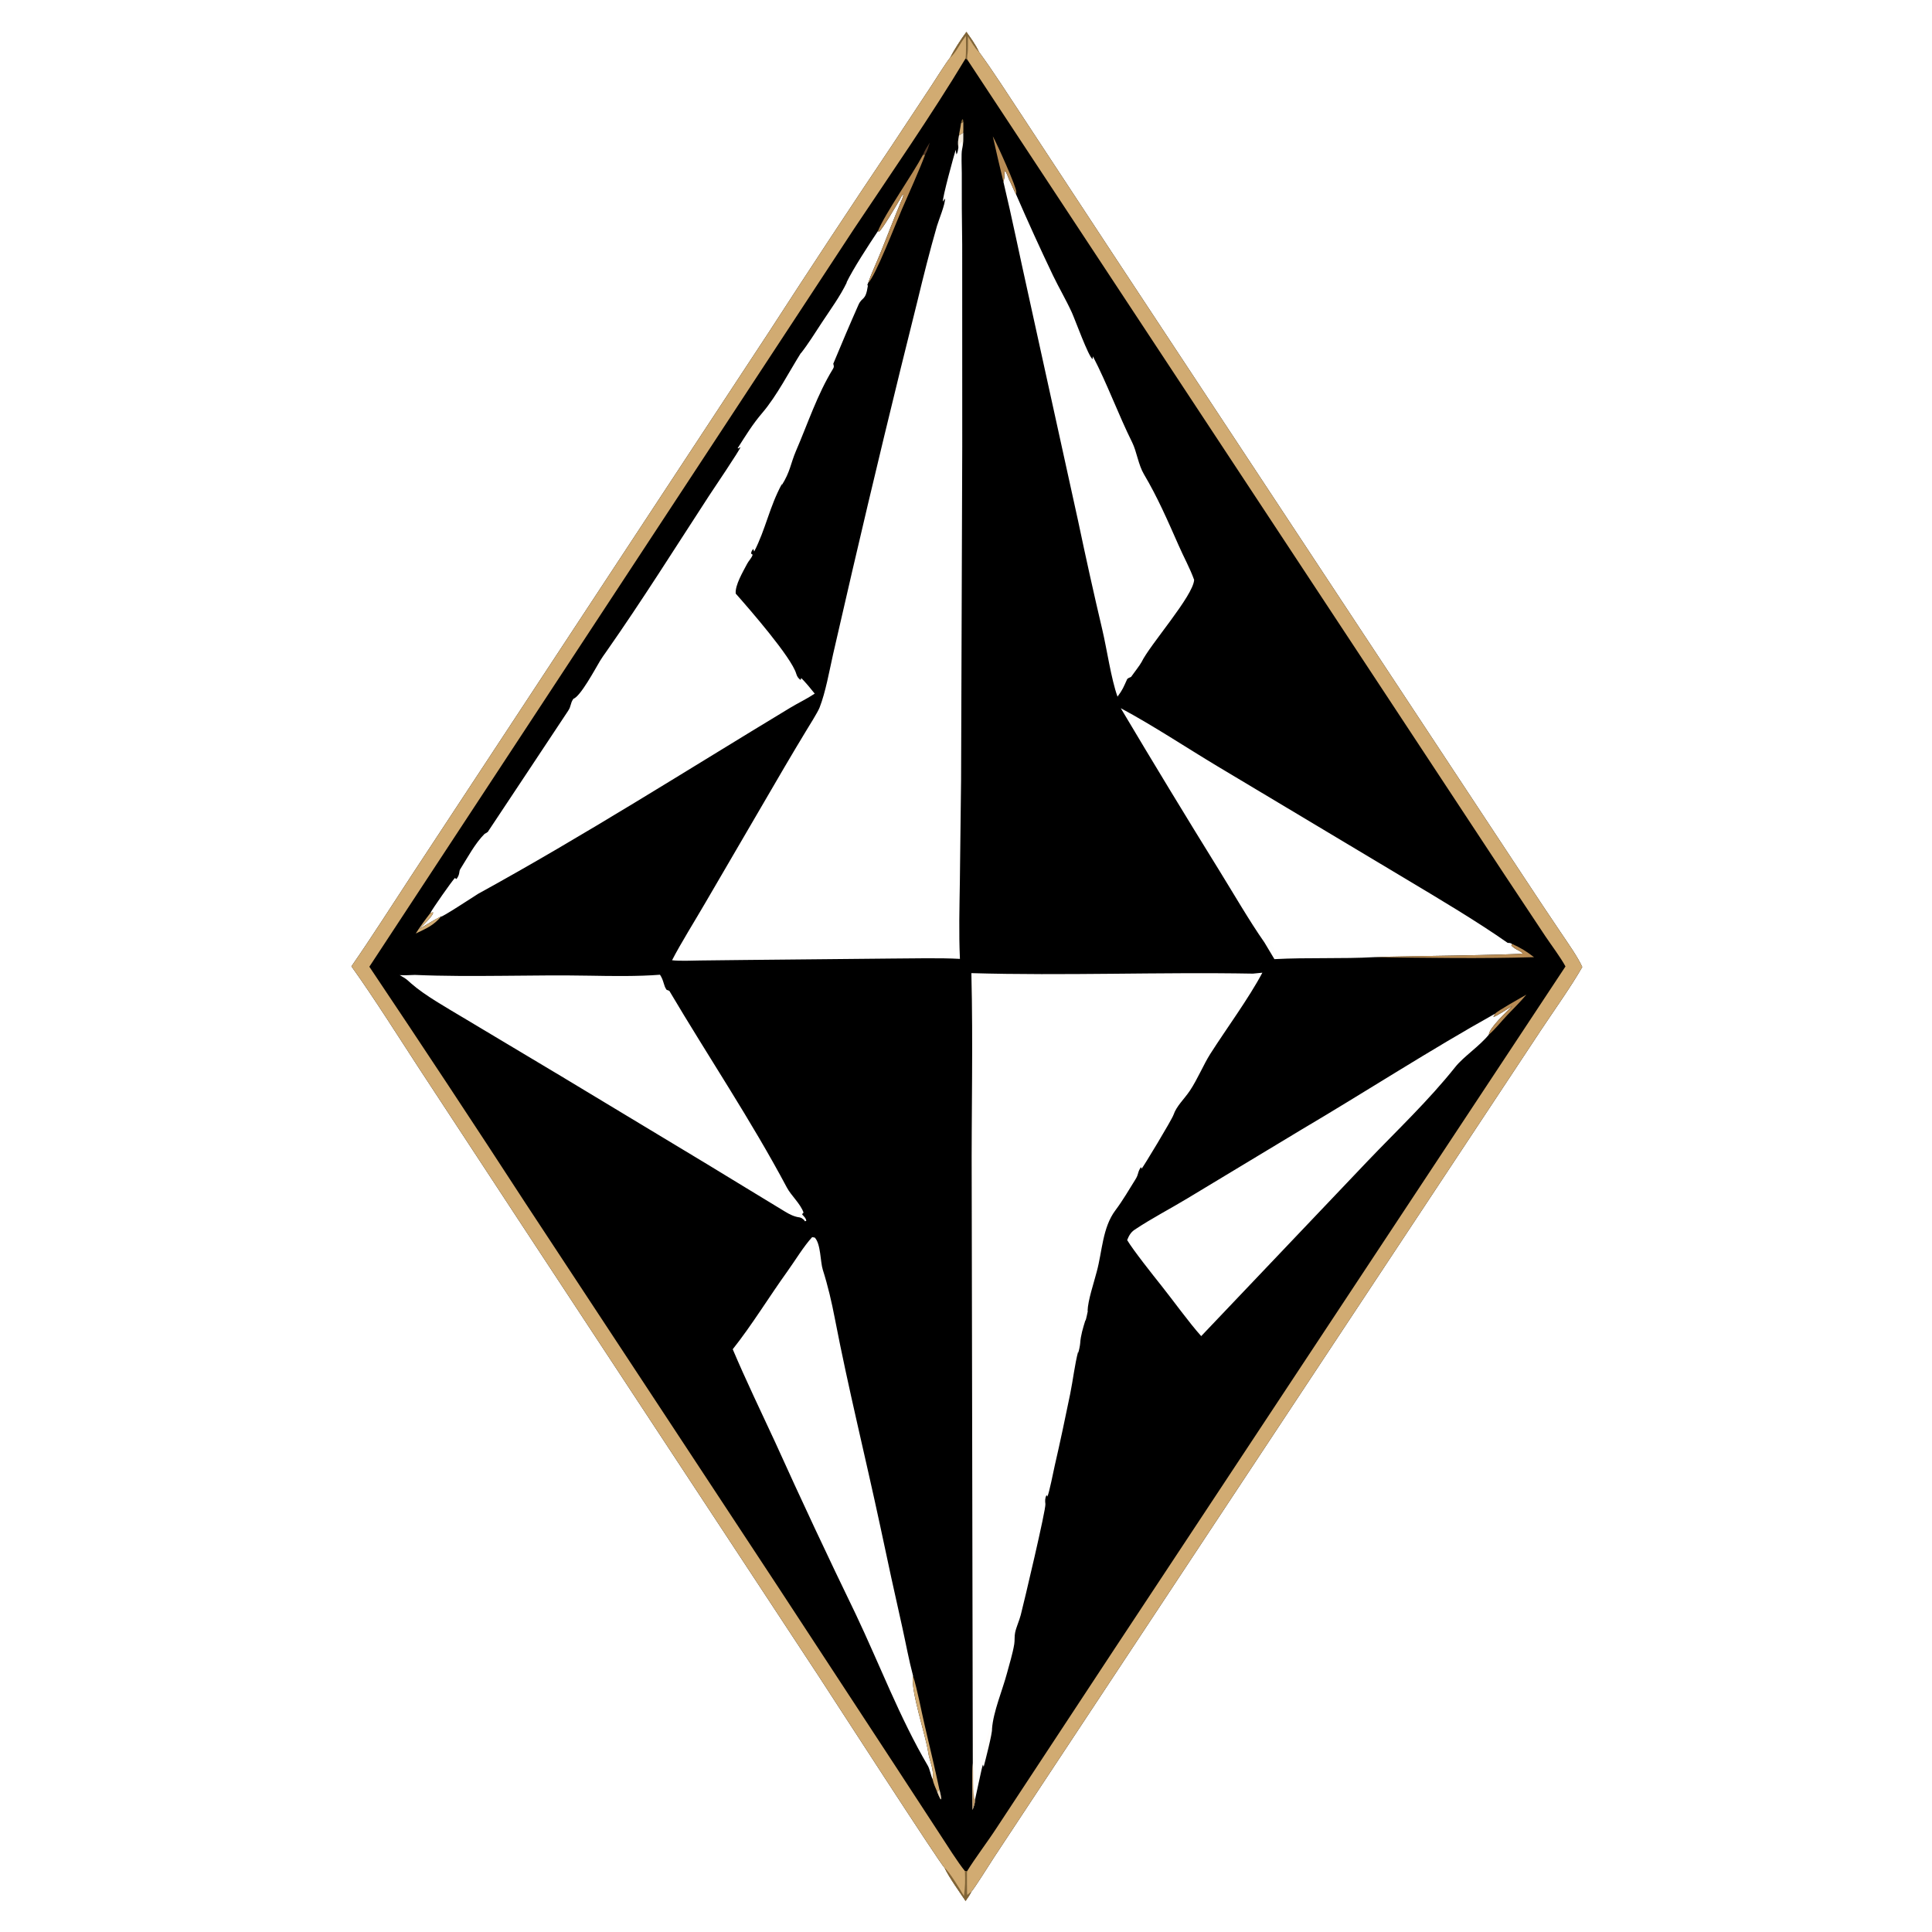
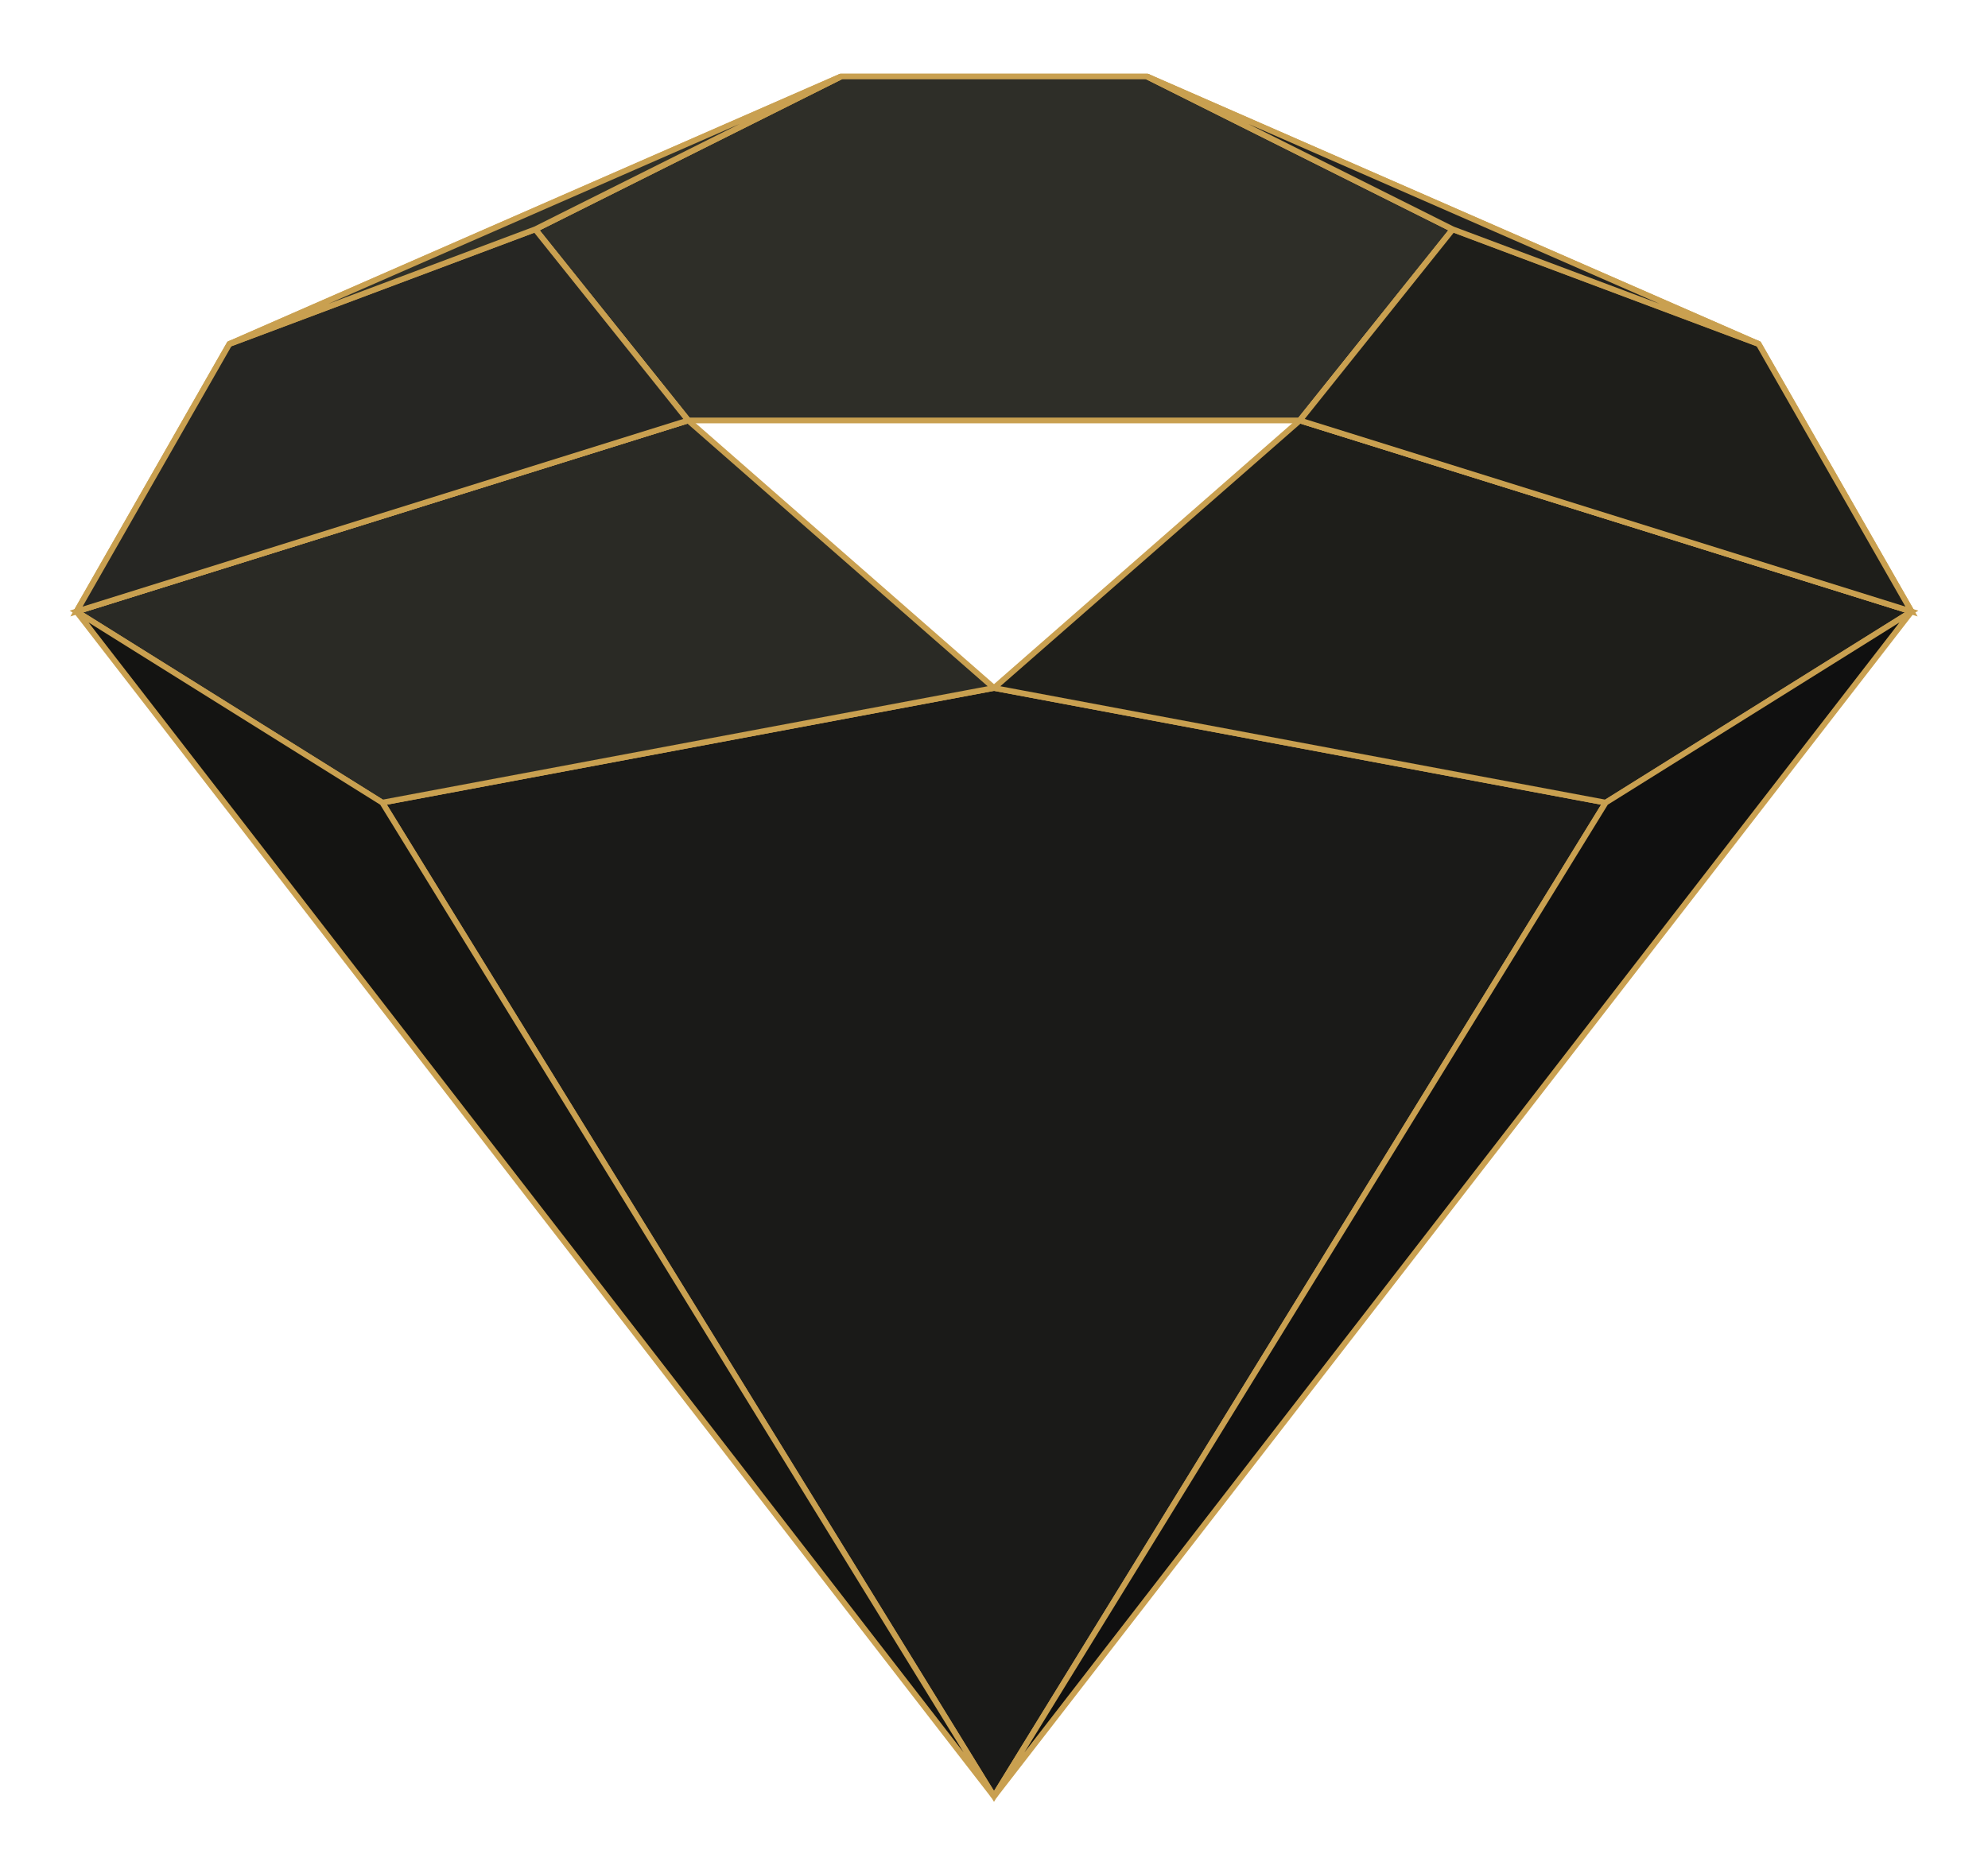
- <svg xmlns="http://www.w3.org/2000/svg" width="1024" height="1024" viewBox="0 0 1024 1024">
-   <path d="M503.646 30.472C505.674 26.48 509.552 20.499 512.208 16.94C514.798 20.582 516.945 23.462 518.876 27.518C526.668 38.114 534.783 50.973 542.168 62.078L590.08 134.969L722.171 335.261L807.912 465.223C814.314 474.962 820.775 484.661 827.294 494.321C830.707 499.422 836.324 507.299 838.634 512.535C832.909 522.599 823.619 535.667 817.091 545.476L778.838 603.325L642.486 809.451L552.294 945.899L526.908 984.357C524.588 987.895 516.883 1000.27 514.89 1002.59C513.797 1004.65 513.153 1005.58 511.776 1007.54C508.528 1002.66 503.094 995.166 500.667 990.033C498.93 988.87 441.002 899.257 433.894 888.361L275.163 647.095L222.404 566.682C211.169 549.459 198.123 528.742 186.266 512.185C197.206 496.432 207.641 479.951 218.172 463.918L269.667 385.647L407.394 176.232C428.975 142.859 450.848 109.675 473.01 76.686L493.599 45.541C496.091 41.767 501.027 33.778 503.646 30.472ZM356.205 508.95C360.092 509.446 366.97 509.137 371.114 509.076L394.788 508.808L472.388 508.052C483.101 508.019 498.222 507.617 508.779 508.229C508.156 494.069 508.541 481.423 508.747 467.25L509.393 413.344L510.011 236.383L509.985 129.618C509.789 116.976 509.716 104.331 509.766 91.687C509.768 88.82 509.399 81.484 509.926 79.135C510.727 75.551 510.542 74.055 510.546 70.319L508.279 71.778C507.778 74.96 507.57 75.156 507.961 78.259C507.697 79.561 507.656 80.972 506.921 81.815L506.532 79.413C505.54 82.681 499.331 105.11 499.783 106.855L500.819 105.208C501.272 107.655 497.495 116.702 496.597 119.818C492.76 133.129 489.451 146.35 486.198 159.8C474.274 207.427 462.755 255.155 451.643 302.978L441.545 346.794C439.585 355.539 437.566 366.94 434.382 375.057C433.412 377.53 428.723 384.953 427.188 387.485C423.305 393.895 419.467 400.331 415.673 406.793L373.918 478.373C368.873 487.101 360.598 500.347 356.205 508.95ZM669.082 515.548L664.075 516.044C614.394 515.159 564.189 517.22 514.846 515.781C515.781 553.315 514.84 589.566 515.021 627.022L515.601 934.492C515.119 941.359 515.453 952.059 515.477 959.308C516.182 957.187 516.74 956.302 516.764 953.94C517.342 951.632 520.604 935.637 520.951 935.276L521.359 936.481C522.114 933.62 526.032 918.567 525.787 916.362C526.428 907.287 531.348 895.792 533.72 886.845C535.052 881.82 536.731 876.542 537.572 871.426C537.904 869.408 537.608 867.292 538.037 865.296C538.706 862.184 540.214 859.098 541.02 855.97C542.764 849.206 554.444 799.926 554.081 797.164C553.847 795.386 553.879 794.037 554.674 792.382L555.122 793.223C556.152 791.162 558.339 779.82 559.03 776.819C561.944 764.182 564.624 751.479 567.226 738.78C568.688 731.648 569.66 722.99 571.452 716.32L571.432 717.216C571.845 715.965 572.436 713.249 572.515 711.996C572.782 707.801 574.024 703.805 575.268 699.8L575.34 699.962C575.658 699.368 576.414 695.58 576.615 694.668L576.426 695C576.59 689.176 579.786 679.959 581.307 673.975C584.239 663.23 584.307 650.661 591.197 641.472C595.197 636.137 598.284 630.725 601.797 625.121C603.699 622.088 602.781 621.41 604.74 618.578L605.08 619.439C605.77 618.846 621.086 593.524 621.981 590.886C623.576 586.185 627.659 582.559 630.642 578.114C634.682 572.09 637.981 564.08 641.47 558.603C649.954 545.283 661.875 529.154 669.082 515.548ZM465.324 122.485C460.504 129.691 452.071 142.614 448.556 149.957L448.954 149.455C445.256 157.15 440.203 163.959 435.504 171.103C432.001 176.428 428.404 182.256 424.495 187.238L424.505 187.062C418.337 196.852 411.757 209.798 404.041 218.826C398.813 224.943 395.233 230.873 390.972 237.539L391.333 237.667L392.474 236.978C392.238 238.388 377.777 259.747 375.823 262.749C357.817 290.403 340.238 318.438 321.303 345.449C320.136 347.114 319.112 348.485 318.044 350.258C315.571 354.363 307.679 369.157 303.885 370.4C302.073 373.127 302.902 374.062 301.09 376.794C287.013 398.015 272.962 419.26 258.848 440.456C258.743 441.1 256.894 441.914 256.834 441.974C251.745 447.051 247.822 454.558 243.923 460.703C243.143 461.931 243.916 463.304 241.956 465.895C241.393 465.621 241.67 465.806 241.149 465.304C239.585 466.844 228.972 482.003 228.089 483.938C228.567 483.825 229.002 483.62 229.48 483.533C230.157 484.875 224.146 490.408 223.125 491.496L222.325 492.364C226.333 490.02 229.688 487.686 233.903 485.663C232.83 487.204 253.04 473.944 253.477 473.704C309.619 442.883 364.106 408.179 418.953 375.057C423.323 372.418 427.416 370.575 431.823 367.639C429.759 365.014 427.016 361.732 424.689 359.372L424.342 360.385C423.131 359.606 422.418 358.485 422.02 357.095C419.535 348.419 396.886 322.459 389.949 314.617C389.508 310.114 393.93 302.802 396.031 298.762C396.876 297.136 398.286 295.963 398.923 294.016L398.061 293.365C398.405 291.966 398.343 292.047 399.276 290.957L399.73 292.322C405.848 280.474 407.784 268.718 414.454 256.44L414.34 257.187C418.915 249.904 418.942 245.926 421.879 239.02C428.151 224.52 433.151 209.128 441.432 195.614C442.147 194.447 442.026 194.141 441.651 192.797C445.961 182.421 450.432 171.88 454.984 161.608C456.996 157.067 458.742 159.817 459.995 151.431L459.705 151L460.123 149.979C461.717 145.284 465.051 138.134 466.994 133.261C470.517 124.424 474.023 115.377 477.661 106.61C479.477 102.726 478.978 101.502 476.888 105.797C475.427 108.21 467.524 121.918 465.871 122.768L465.324 122.485ZM426.085 646.509L426.654 647.31L427.341 647.064C427.22 645.671 426.148 644.8 425.168 643.683C425.528 642.941 425.281 643.256 425.903 642.733C424.337 638.077 419.355 633.736 417.061 629.422C398.086 593.727 375.306 559.916 354.755 525.168C354.714 525.099 353.48 524.685 353.314 524.633C351.594 522.253 351.981 519.927 349.81 516.626C338.459 517.544 324.211 517.355 312.636 517.134C282.065 516.551 250.316 518.039 219.874 516.727C217.044 516.851 214.711 516.957 211.858 516.84C215.695 519.076 215.025 518.682 218.019 521.324C225.164 527.63 237.21 534.372 245.501 539.37L297.508 570.459L374.852 617.084C388.612 625.43 402.327 633.862 416.101 642.187C418.426 643.592 420.928 644.875 423.653 645.221C424.688 645.35 425.275 645.882 426.085 646.509ZM675.471 508.367C692.881 507.423 711.432 508.273 728.44 507.311C736.878 506.844 806.268 506.2 807.2 505.326L805.679 504.19C803.506 503.056 802.828 502.808 801.052 501.2L801.442 500.302C800.263 499.715 800.387 499.804 799.087 499.732C782.499 488.127 763.259 476.739 745.796 466.268L681.526 427.815C669.452 420.615 657.32 413.362 645.267 406.131C628.535 396.091 611.21 384.568 594.03 375.356C611.141 404.131 628.512 432.751 646.141 461.212C653.442 472.988 662.38 488.433 670.131 499.45L675.471 508.367ZM496.714 949.684C496.91 950.146 498.276 953.744 498.745 953.709C499.123 953.184 498.115 949.256 497.917 948.544L496.714 949.684ZM532.398 93.839L531.848 96.438C536.445 115.697 540.273 134.709 544.575 153.954L571.453 276.261C575.506 295.522 579.734 314.642 584.254 333.798C586.669 344.031 588.924 359.847 592.306 369.243C595.132 365.43 595.437 364.302 597.381 360.047C597.632 359.497 598.881 359.024 599.477 358.789C600.552 357.283 604.446 352.166 605.04 350.925C609.422 341.775 632.501 315.788 632.913 307.333C630.744 301.219 627.264 294.997 624.666 288.987C618.987 276.142 613.527 263.514 606.355 251.437C603.311 246.311 602.508 239.369 600.082 234.487C592.815 219.872 586.767 203.234 579.267 188.867L579.087 190.356C576.903 189.026 569.804 169.357 568.106 165.642C565.072 159.003 561.257 152.538 558.086 145.95C551.306 131.752 544.785 117.433 538.526 102.998C537.384 100.961 535.559 96.384 534.933 95.43C533.771 92.529 532.119 87.47 532.398 93.839ZM801.485 533.233C800.083 534.114 792.395 539.112 791.541 538.946C791.841 538.38 792.166 537.87 792.412 537.273C758.333 556.257 723.502 578.832 689.783 598.73L629.311 635.193C620.081 640.77 610.372 645.769 601.409 651.757C599.312 653.157 598.334 654.972 597.42 657.281C600.689 662.728 611.332 676.134 615.57 681.444C621.645 689.058 630.309 701.119 636.662 708.169L724.813 615.465C740.605 598.938 757.027 583.485 771.34 565.523C775.701 560.049 784.06 554.589 789.109 548.395C789.375 544.702 798.723 536.18 801.485 533.233ZM483.944 888.227C481.692 879.783 480.166 871.239 478.277 862.717C474.256 844.864 470.357 826.984 466.582 809.077C458.711 772.326 449.619 735.815 442.496 698.898C440.796 690.088 438.819 681.526 436.103 672.996C434.756 668.764 435.074 659.301 431.844 655.944L430.468 655.703C425.976 660.559 421.316 668.315 417.333 673.848C407.772 687.13 398.444 702.457 388.362 715.125C395.327 731.57 403.308 748.081 410.82 764.318C424.615 794.846 438.828 825.183 453.454 855.322C466.118 881.956 476.824 910.411 491.771 935.869C492.787 937.599 493.293 940.819 494.297 943.034C495.092 937.23 492.726 933.9 491.985 928.841C490.645 919.697 482.513 896.012 483.944 888.227Z" />
-   <path fill="#D1AB72" d="M503.646 30.472C505.674 26.48 509.552 20.499 512.208 16.94C514.798 20.582 516.945 23.462 518.876 27.518C516.435 25.204 514.944 22.272 513.085 19.432C513.051 23.008 513.033 27.823 512.523 31.363L511.737 31.054C493.583 61.196 472.282 91.879 452.681 121.238L398.032 204.452L195.765 512.382C223.654 553.965 251.242 595.748 278.528 637.729L412.019 840.519L474.646 936.156L498.13 972.133C501.572 977.371 507.672 987.134 511.428 991.687L512.465 991.942C512.506 993.33 512.37 1003.9 512.623 1004.27C513.221 1004.02 514.301 1003.04 514.89 1002.59C513.797 1004.65 513.153 1005.58 511.776 1007.54C508.528 1002.66 503.094 995.166 500.667 990.033C498.93 988.87 441.002 899.257 433.894 888.361L275.163 647.095L222.404 566.682C211.169 549.459 198.123 528.742 186.266 512.185C197.206 496.432 207.641 479.951 218.172 463.918L269.667 385.647L407.394 176.232C428.975 142.859 450.848 109.675 473.01 76.686L493.599 45.541C496.091 41.767 501.027 33.778 503.646 30.472Z" />
-   <path fill="#806437" d="M500.667 990.033C503.394 992.254 508.994 1001.67 510.909 1004.91C511.584 999.595 511.631 997.171 511.428 991.687L512.465 991.942C512.506 993.33 512.37 1003.9 512.623 1004.27C513.221 1004.02 514.301 1003.04 514.89 1002.59C513.797 1004.65 513.153 1005.58 511.776 1007.54C508.528 1002.66 503.094 995.166 500.667 990.033Z" />
-   <path fill="#806437" d="M503.646 30.472C505.674 26.48 509.552 20.499 512.208 16.94C514.798 20.582 516.945 23.462 518.876 27.518C516.435 25.204 514.944 22.272 513.085 19.432C513.051 23.008 513.033 27.823 512.523 31.363L511.737 31.054C512.136 28.049 512.012 22.213 511.945 19.069L511.198 20.046C508.579 23.42 506.577 28.132 503.646 30.472Z" />
-   <path fill="#D1AB72" d="M512.523 31.363C513.033 27.823 513.051 23.008 513.085 19.432C514.944 22.272 516.435 25.204 518.876 27.518C526.668 38.114 534.783 50.973 542.168 62.078L590.08 134.969L722.171 335.261L807.912 465.223C814.314 474.962 820.775 484.661 827.294 494.321C830.707 499.422 836.324 507.299 838.634 512.535C832.909 522.599 823.619 535.667 817.091 545.476L778.838 603.325L642.486 809.451L552.294 945.899L526.908 984.357C524.588 987.895 516.883 1000.27 514.89 1002.59C514.301 1003.04 513.221 1004.02 512.623 1004.27C512.37 1003.9 512.506 993.33 512.465 991.942C516.819 984.837 523.466 976.152 528.244 968.791L590.897 873.642L829.738 512.23C827.192 507.497 822.252 500.957 819.062 496.198L796.968 462.909L725.816 354.92L512.523 31.363Z" />
-   <path fill="#F2C182" fill-opacity="0.039" d="M514.846 515.781C564.189 517.22 614.394 515.159 664.075 516.044C663.882 516.175 663.694 516.314 663.496 516.438C660.629 518.224 564.957 518.001 550.26 518.001C544.966 518 521.732 517.542 517.814 518.797C516.559 525.621 517.011 543.316 516.976 550.844L517.009 620.241L517.013 871.594C517.023 879.401 516.747 941.494 517.414 942.755L517.922 942.614L518.028 941.916C518.577 938.392 523.545 918.097 524.777 915.758L525.557 916.331L525.787 916.362C526.032 918.567 522.114 933.62 521.359 936.481L520.951 935.276C520.604 935.637 517.342 951.632 516.764 953.94C515.315 951.445 516.046 939.014 515.601 934.492L515.021 627.022C514.84 589.566 515.781 553.315 514.846 515.781Z" />
-   <path fill="#F2C182" fill-opacity="0.012" d="M670.131 499.45C670.552 498.691 670.94 498.003 671.395 497.264C673.02 499.494 675.694 504.806 678.043 505.76C693.027 505.277 801.776 506.446 805.679 504.19L807.2 505.326C806.268 506.2 736.878 506.844 728.44 507.311C711.432 508.273 692.881 507.423 675.471 508.367L670.131 499.45Z" />
-   <path fill="#B78B54" d="M489.231 82.007L490.326 82.009C487.161 90.444 481.528 102.951 477.917 111.216C475.041 117.797 463.923 146.629 460.123 149.979C461.717 145.284 465.051 138.134 466.994 133.261C470.517 124.424 474.023 115.377 477.661 106.61C479.477 102.726 478.978 101.502 476.888 105.797C475.427 108.21 467.524 121.918 465.871 122.768L465.324 122.485C469.127 113.059 483.685 92.505 489.231 82.007Z" />
-   <path fill="#B78B54" d="M801.442 500.302C806.093 502.419 809.018 504.19 813.075 507.322C785.952 508.159 755.79 507.697 728.44 507.311C736.878 506.844 806.268 506.2 807.2 505.326L805.679 504.19C803.506 503.056 802.828 502.808 801.052 501.2L801.442 500.302Z" />
-   <path fill="#D1AB72" d="M483.944 888.227C486.328 895.992 488.178 906.21 490.069 914.277C492.742 925.677 495.48 937.096 497.917 948.544L496.714 949.684C495.77 947.429 494.814 945.424 494.297 943.034C495.092 937.23 492.726 933.9 491.985 928.841C490.645 919.697 482.513 896.012 483.944 888.227Z" />
-   <path fill="#B78B54" d="M526.212 72.281L526.68 73.146C528.474 76.338 538.976 99.594 538.663 101.816C538.61 102.209 538.564 102.603 538.526 102.998C537.384 100.961 535.559 96.384 534.933 95.43C533.771 92.529 532.119 87.47 532.398 93.839L531.848 96.438C529.896 88.502 528.011 80.261 526.212 72.281Z" />
-   <path fill="#B78B54" d="M792.412 537.273C793.493 535.905 806.478 528.609 809.02 527.178C805.747 531.127 802.454 534.26 798.944 537.963C795.767 541.316 792.575 545.423 789.109 548.395C789.375 544.702 798.723 536.18 801.485 533.233C800.083 534.114 792.395 539.112 791.541 538.946C791.841 538.38 792.166 537.87 792.412 537.273Z" />
-   <path fill="#D1AB72" d="M228.089 483.938C228.567 483.825 229.002 483.62 229.48 483.533C230.157 484.875 224.146 490.408 223.125 491.496L222.325 492.364C226.333 490.02 229.688 487.686 233.903 485.663C229.821 490.506 226.07 492.053 220.361 494.789C222.696 491.025 225.392 487.441 228.089 483.938Z" />
-   <path fill="#D1AB72" fill-opacity="0.235" d="M508.279 71.778L510.546 70.319C510.542 74.055 510.727 75.551 509.926 79.135C509.745 76.26 510.504 73.443 508.585 76.592L507.961 78.259C507.57 75.156 507.778 74.96 508.279 71.778Z" />
-   <path fill="#B78B54" fill-opacity="0.89" d="M515.601 934.492C516.046 939.014 515.315 951.445 516.764 953.94C516.74 956.302 516.182 957.187 515.477 959.308C515.453 952.059 515.119 941.359 515.601 934.492Z" />
-   <path fill="#D1AB72" d="M509.34 65.357L510.58 64.519C510.541 66.439 510.664 68.475 510.546 70.319L508.279 71.778C508.581 69.543 509.108 67.55 509.34 65.357Z" />
-   <path fill="#FAF0E6" fill-opacity="0.02" d="M532.398 93.839C532.119 87.47 533.771 92.529 534.933 95.43C533.445 95.913 533.642 95.893 532.863 94.457L532.398 93.839Z" />
-   <path fill="#543A27" d="M492.815 75.583C491.994 78.05 491.687 79.706 490.326 82.009L489.231 82.007C490.472 79.009 491.133 78.271 492.815 75.583Z" />
-   <path fill="#D1AB72" fill-opacity="0.533" d="M497.917 948.544C498.115 949.256 499.123 953.184 498.745 953.709C498.276 953.744 496.91 950.146 496.714 949.684L497.917 948.544Z" />
-   <path fill="#FAF0E6" fill-opacity="0.098" d="M476.888 105.797C478.978 101.502 479.477 102.726 477.661 106.61L476.888 105.797Z" />
-   <path fill="#806437" d="M509.34 65.357C509.39 65.147 509.608 64.219 509.653 64.109C509.739 63.892 509.91 63.289 510.169 63.211C510.216 63.228 510.263 63.245 510.31 63.263C510.523 63.429 510.567 64.405 510.58 64.519L509.34 65.357Z" />
+ <svg xmlns="http://www.w3.org/2000/svg" viewBox="-260 -190 520 490" width="520" height="490">
+   <polygon points="0,280 -160,20 0,-10 160,20" fill="#1a1a18" stroke="#c9a050" stroke-width="1.5" />
+   <polygon points="-160,20 -240,-30 -80,-80 0,-10" fill="#2a2a25" stroke="#c9a050" stroke-width="1.5" />
+   <polygon points="160,20 240,-30 80,-80 0,-10" fill="#1e1e1a" stroke="#c9a050" stroke-width="1.5" />
+   <polygon points="0,280 -160,20 -240,-30" fill="#141412" stroke="#c9a050" stroke-width="1.5" />
+   <polygon points="0,280 160,20 240,-30" fill="#101010" stroke="#c9a050" stroke-width="1.5" />
+   <polygon points="-80,-80 80,-80 120,-130 40,-170 -40,-170 -120,-130" fill="#2e2e28" stroke="#c9a050" stroke-width="1.5" />
+   <polygon points="-240,-30 -120,-130 -80,-80" fill="#222220" stroke="#c9a050" stroke-width="1.5" />
+   <polygon points="240,-30 120,-130 80,-80" fill="#1a1a16" stroke="#c9a050" stroke-width="1.5" />
+   <polygon points="-240,-30 -200,-100 -120,-130" fill="#282825" stroke="#c9a050" stroke-width="1.5" />
+   <polygon points="240,-30 200,-100 120,-130" fill="#1c1c18" stroke="#c9a050" stroke-width="1.5" />
+   <polygon points="-200,-100 -120,-130 -40,-170" fill="#333330" stroke="#c9a050" stroke-width="1.5" />
+   <polygon points="200,-100 120,-130 40,-170" fill="#252522" stroke="#c9a050" stroke-width="1.5" />
+   <polygon points="-240,-30 -200,-100 -120,-130 -80,-80" fill="#262623" stroke="#c9a050" stroke-width="1.5" />
+   <polygon points="240,-30 200,-100 120,-130 80,-80" fill="#1e1e1a" stroke="#c9a050" stroke-width="1.5" />
+   <polygon points="-200,-100 -40,-170 -120,-130" fill="#303028" stroke="#c9a050" stroke-width="1.5" />
+   <polygon points="200,-100 40,-170 120,-130" fill="#222220" stroke="#c9a050" stroke-width="1.5" />
</svg>
